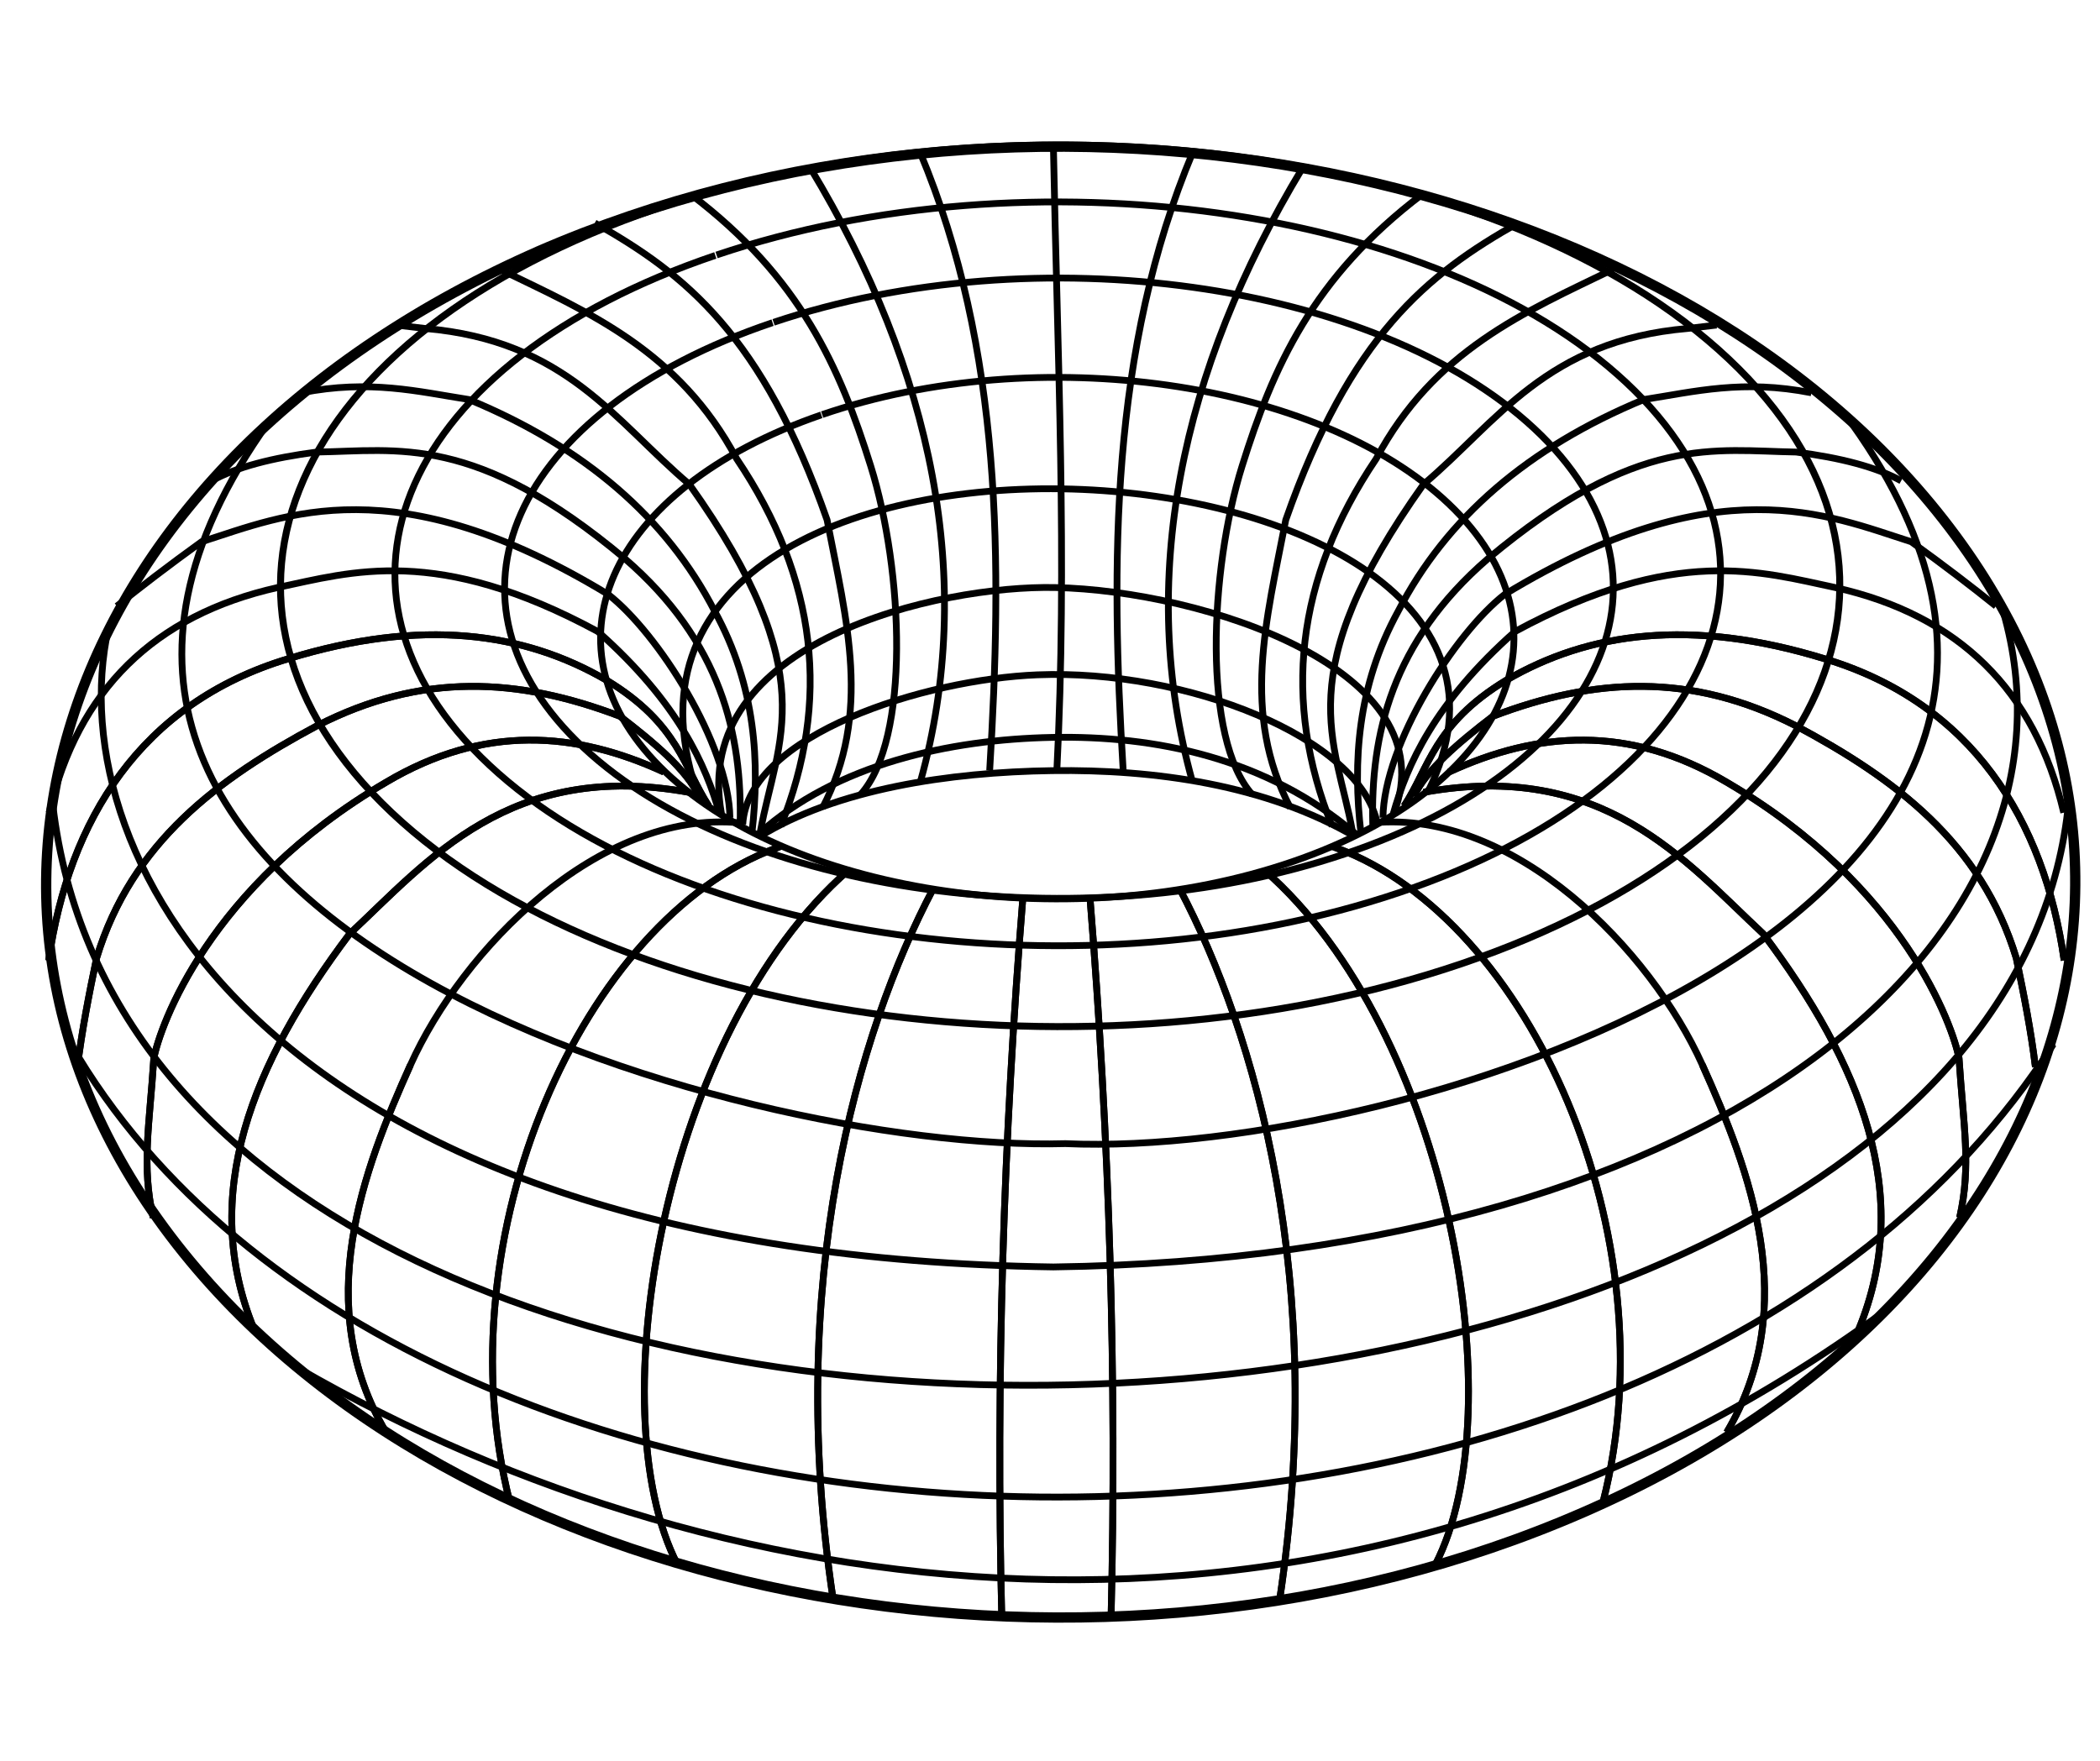
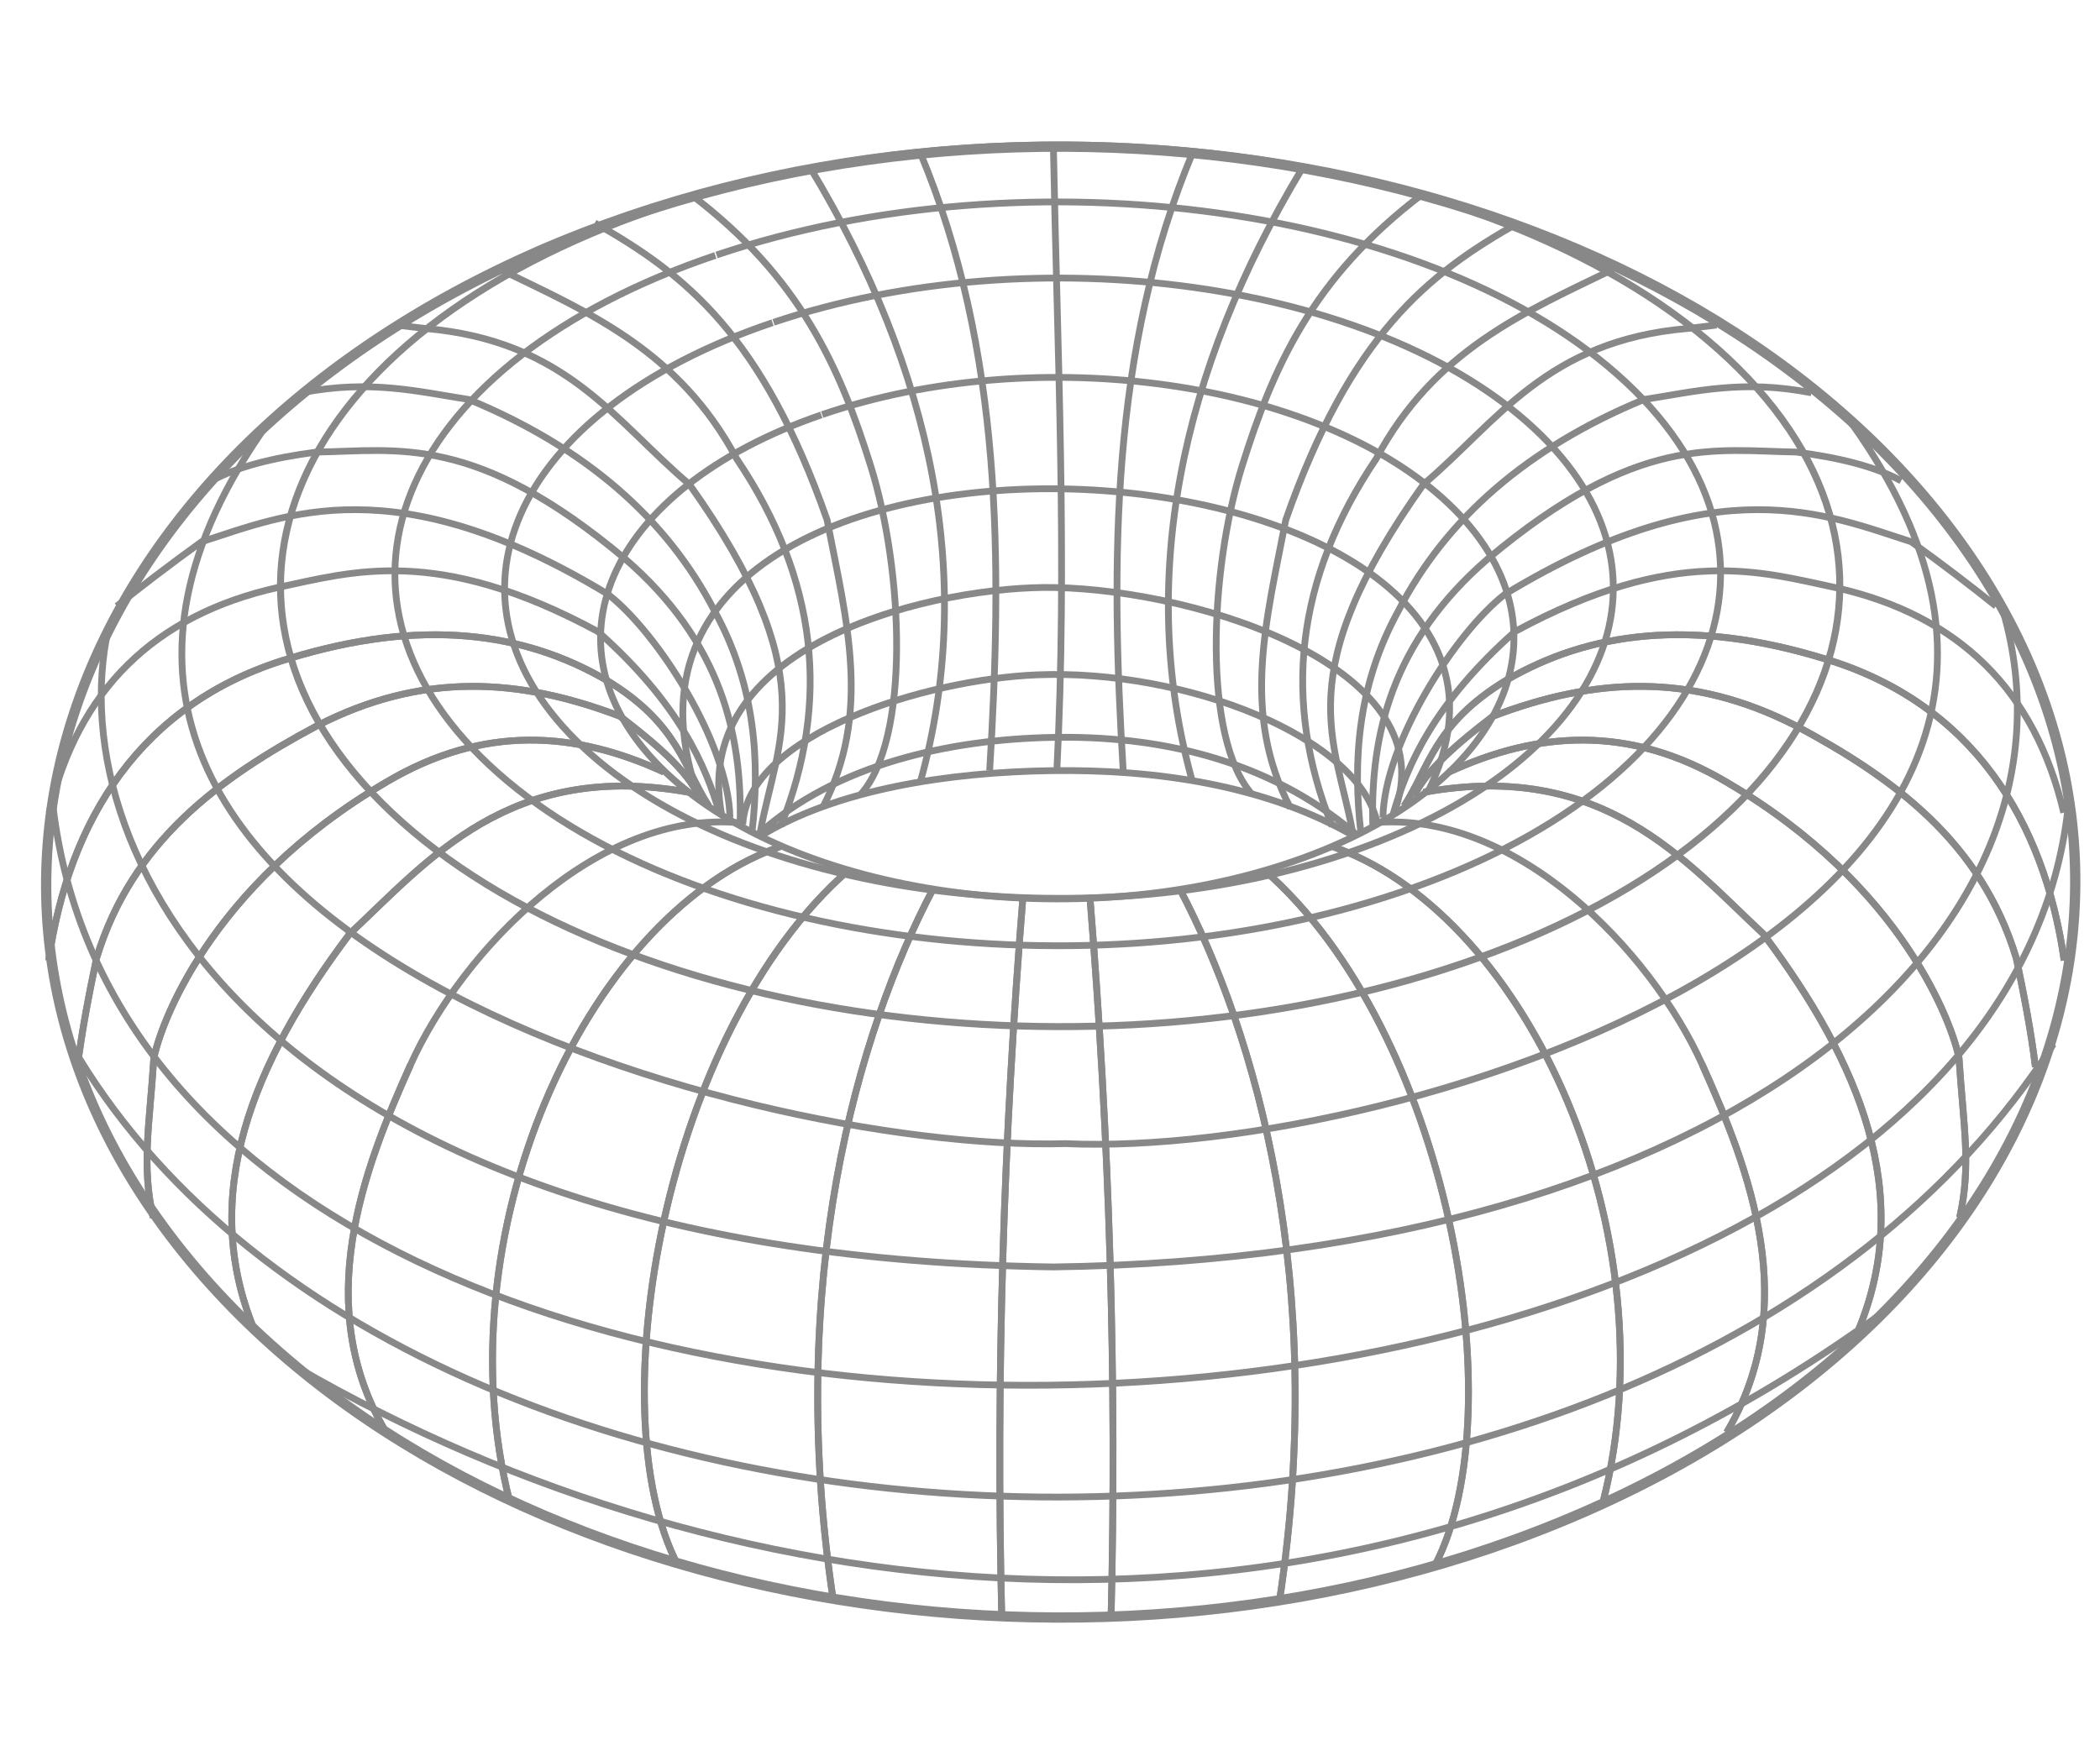
- <svg xmlns="http://www.w3.org/2000/svg" stroke="#000" width="310" height="260" version="1.0">
+ <svg xmlns="http://www.w3.org/2000/svg" stroke="#888" width="310" height="260" version="1.0">
  <path d="M79.36 37.154c70.91-30.86 163.019-14.199 205.6 37.19 42.582 51.39 19.592 118.143-51.318 149.002-70.91 30.86-163.019 14.198-205.6-37.19-42.524-51.32-19.06-118.22 51.663-149.148" fill="none" stroke-width="1.52" />
  <path d="M97.251 30.7c54.463-18.497 125.209-8.51 157.914 22.292 32.706 30.801 15.048 70.811-39.415 89.308S90.54 150.81 57.836 120.008c-32.661-30.76-15.114-70.7 39.205-89.236" fill="none" stroke-width="1.031" />
  <path d="M103.25 118c-23.836-65.452 134.677-56.217 107.625-1.25M44 202c63.292 36.548 155.229 49.613 234.336-8.482M10.37 154.019c50.095 86.961 233.914 91.713 292.742.177M7.81 118.948c14.163 120.398 287.183 107.881 297.565-.573" fill="none" />
  <path d="M16.026 92.677c-7.738 34.63 24.753 92.748 139.477 94.4 100.159-1.373 153.877-49.583 140.184-96.874" fill="none" />
  <path d="M39.714 62.272c-52.463 73.167 69.288 107.97 117.557 106.596 50.164 2.256 167.135-34.894 116.142-106.243" fill="none" />
  <path d="M105.775 37.654c46.303-15.605 106.448-7.18 134.253 18.807 27.805 25.987 12.793 59.744-33.51 75.35-46.302 15.605-106.448 7.18-134.253-18.808-27.767-25.952-12.849-59.649 33.331-75.288" fill="none" />
  <path d="M114.196 47.594c38.724-13.014 89.025-5.987 112.28 15.684 23.254 21.671 10.699 49.821-28.026 62.835-38.724 13.014-89.025 5.987-112.28-15.684-23.222-21.642-10.746-49.742 27.876-62.785" fill="none" />
  <path d="M121.367 61.22c31.902-10.942 73.342-5.035 92.5 13.186s8.814 41.89-23.088 52.832c-31.903 10.941-73.343 5.034-92.5-13.187-19.132-18.196-8.853-41.823 22.965-52.789" fill="none" />
  <path d="M106.5 120.125c-4.677-25.484 32.25-33.73 49.25-33.37 21.975.463 58.114 12.206 50 33.37" fill="none" />
  <path d="M109.644 121.732c.773-13.266 26.91-21.43 43.48-22.088 21.955-.873 47.718 9.254 50.23 22.088" fill="none" />
  <path d="M112 123.125c11.394-10.273 28.133-13.936 43.313-14.242 15.17-.305 31.58 3.005 44.812 14.242" fill="none" />
  <path d="M112.04 123.586c11.383-7.065 28.107-9.584 43.274-9.794 15.156-.21 31.552 2.066 44.772 9.794M151 132.5c-2.86 35.5-4 71-3.116 106.5M137.75 131.25c-11.238 21.345-21.836 58.081-14.75 105M125.25 128.5C97.981 152.317 88.308 208.375 100 231M114 125l.5.25c-28.422 10.562-49.253 57.275-39.25 96.5" fill="none" />
  <path d="M109.25 121.5c-20.944-2.004-41.043 18.825-48.647 35.724-7.026 15.618-14.69 35.582-3.603 54.276" fill="none" />
  <path d="M101.75 117c-26.477-4.81-38.567 10.092-50.125 20.875-14.428 19.172-22.271 38.539-14.125 58.375" fill="none" />
  <path d="M98 114c-13.037-6.012-26.553-7.067-41 1.5-26.259 15.395-33.39 36.082-34.293 40.763-.643 9.964-1.841 15.863-.09 23.53" fill="none" />
  <path d="M103.177 117.603c-1.759-3.877-6.618-7.969-11.667-11.844-14.992-5.711-29.263-6.516-44.725 1.414-14.517 7.756-27.346 17.202-32.527 34.295-1.122 5.362-2.172 10.724-2.828 16.086" fill="none" />
  <path d="M104.643 119.03c-3.694-5.603-4.398-12.098-15.078-18.574-12.21-7.123-27.28-9.242-47.022-3.182-21.787 6.552-32.404 23.869-35.356 44.547M151 132.5c-2.86 35.5-4 71-3.116 106.5M137.75 131.25c-11.238 21.345-21.836 58.081-14.75 105M125.25 128.5C97.981 152.317 88.308 208.375 100 231M114 125l.5.25c-28.422 10.562-49.253 57.275-39.25 96.5M60.603 157.224C53.577 172.842 45.913 192.806 57 211.5" fill="none" />
  <path d="M101.75 117c-26.477-4.81-38.567 10.092-50.125 20.875-14.428 19.172-22.271 38.539-14.125 58.375" fill="none" />
  <path d="M98 114c-13.037-6.012-26.553-7.067-41 1.5-26.259 15.395-33.39 36.082-34.293 40.763-.643 9.964-1.841 15.863-.09 23.53" fill="none" />
  <path d="M103.177 117.603c-1.759-3.877-6.618-7.969-11.667-11.844-14.992-5.711-29.263-6.516-44.725 1.414-14.517 7.756-27.346 17.202-32.527 34.295-1.122 5.362-2.172 10.724-2.828 16.086" fill="none" />
  <path d="M104.643 119.03c-3.694-5.603-4.398-12.098-15.078-18.574-12.21-7.123-27.28-9.242-47.022-3.182-21.787 6.552-32.404 23.869-35.356 44.547" fill="none" />
  <path d="M106.25 120.25c-2.036-7.262-6.096-16.449-18-27-23.77-12.86-36.397-8.779-47.25-6.5C22.754 90.837 11.496 101.913 7.25 120" fill="none" />
  <path d="M107.75 120.75c-.16-10.917-10.68-27.333-18-33-31.403-19.042-47.655-11.688-60-7.75-4.876 3.521-8.956 6.645-12.5 9.5" fill="none" />
  <path d="M109.25 121.75c.35-13.19-2.779-26.972-17-39.25-22.103-18.545-33.558-15.931-45.5-15.75-6.548.851-11.833 2.209-15.5 4.25" fill="none" />
  <path d="M111 123c1.204-10.398.573-21.69-5.5-32.75C98.407 76.506 86.343 66.077 69.25 59c-7.57-1.183-14.635-2.997-24.75-1" fill="none" />
  <path d="M112.25 122.75c2.477-13.515 9.502-23.165-10.5-51.25-10.917-9.23-18.147-21.223-39-23L58.5 48" fill="none" />
  <path d="M115.25 122c7.384-18.413 5.45-36.504-6.5-54.25-8.544-16.024-21.935-21.664-35-28" fill="none" />
  <path d="M121.407 119.297c7.317-13.964 3.562-27.66.685-42.53-9.516-27.169-20.879-36.284-34.294-43.84" fill="none" />
  <path d="M101.94 28.684c16.22 12.286 22.046 25.588 26.594 40.124 4.834 15.448 5.872 40.34-1.514 48.536M135.88 115.387c8.246-29.59 1.815-60.653-16.263-90.592M135.799 22.445c12.269 29.247 12.144 60.814 10.296 91.32M156 114c1.597-31.186.08-61.75-.5-92.5M160.897 132.5c2.86 35.5 3.999 71 3.116 106.5M174.147 131.25c11.238 21.345 21.835 58.081 14.75 105M186.647 128.5c27.268 23.817 36.942 79.875 25.25 102.5M197.897 125l-.5.25c28.422 10.562 49.253 57.275 39.25 96.5" fill="none" />
  <path d="M202.647 121.5c20.943-2.004 41.043 18.825 48.646 35.724 7.026 15.618 14.69 35.582 3.604 54.276" fill="none" />
  <path d="M210.147 117c26.477-4.81 38.567 10.092 50.125 20.875 14.427 19.172 22.271 38.539 14.125 58.375" fill="none" />
  <path d="M213.897 114c13.036-6.012 26.552-7.067 41 1.5 26.258 15.395 33.39 36.082 34.293 40.763.643 9.964 1.84 15.863.09 23.53" fill="none" />
  <path d="M208.72 117.603c1.758-3.877 6.617-7.969 11.667-11.844 14.991-5.711 29.262-6.516 44.724 1.414 14.518 7.756 27.346 17.202 32.527 34.295 1.122 5.362 2.172 10.724 2.829 16.086" fill="none" />
  <path d="M207.254 119.03c3.694-5.603 4.397-12.098 15.077-18.574 12.21-7.123 27.28-9.242 47.023-3.182 21.786 6.552 32.403 23.869 35.355 44.547M160.897 132.5c2.86 35.5 3.999 71 3.116 106.5M174.147 131.25c11.238 21.345 21.835 58.081 14.75 105M186.647 128.5c27.268 23.817 36.942 79.875 25.25 102.5M197.897 125l-.5.25c28.422 10.562 49.253 57.275 39.25 96.5M251.293 157.224c7.026 15.618 14.69 35.582 3.604 54.276" fill="none" />
  <path d="M210.147 117c26.477-4.81 38.567 10.092 50.125 20.875 14.427 19.172 22.271 38.539 14.125 58.375" fill="none" />
  <path d="M213.897 114c13.036-6.012 26.552-7.067 41 1.5 26.258 15.395 33.39 36.082 34.293 40.763.643 9.964 1.84 15.863.09 23.53" fill="none" />
  <path d="M208.72 117.603c1.758-3.877 6.617-7.969 11.667-11.844 14.991-5.711 29.262-6.516 44.724 1.414 14.518 7.756 27.346 17.202 32.527 34.295 1.122 5.362 2.172 10.724 2.829 16.086" fill="none" />
  <path d="M207.254 119.03c3.694-5.603 4.397-12.098 15.077-18.574 12.21-7.123 27.28-9.242 47.023-3.182 21.786 6.552 32.403 23.869 35.355 44.547" fill="none" />
  <path d="M205.647 120.25c2.035-7.262 6.096-16.449 18-27 23.77-12.86 36.396-8.779 47.25-6.5 18.246 4.087 29.504 15.163 33.75 33.25" fill="none" />
  <path d="M204.147 120.75c.16-10.917 10.68-27.333 18-33 31.403-19.042 47.655-11.688 60-7.75 4.876 3.521 8.956 6.645 12.5 9.5" fill="none" />
  <path d="M202.647 121.75c-.35-13.19 2.778-26.972 17-39.25 22.103-18.545 33.558-15.931 45.5-15.75 6.547.851 11.832 2.209 15.5 4.25" fill="none" />
  <path d="M200.897 123c-1.205-10.398-.574-21.69 5.5-32.75 7.093-13.744 19.157-24.173 36.25-31.25 7.57-1.183 14.635-2.997 24.75-1" fill="none" />
  <path d="M199.647 122.75c-2.478-13.515-9.502-23.165 10.5-51.25 10.916-9.23 18.147-21.223 39-23l4.25-.5" fill="none" />
  <path d="M196.647 122c-7.384-18.413-5.45-36.504 6.5-54.25 8.544-16.024 21.934-21.664 35-28" fill="none" />
  <path d="M190.49 119.297c-7.317-13.964-3.563-27.66-.686-42.53 9.517-27.169 20.88-36.284 34.295-43.84" fill="none" />
  <path d="M209.957 28.684c-16.22 12.286-22.046 25.588-26.595 40.124-4.834 15.448-5.872 40.34 1.514 48.536M176.016 115.387c-8.246-29.59-1.814-60.653 16.263-90.592M176.098 22.445c-12.27 29.247-12.145 60.814-10.296 91.32" fill="none" />
</svg>
